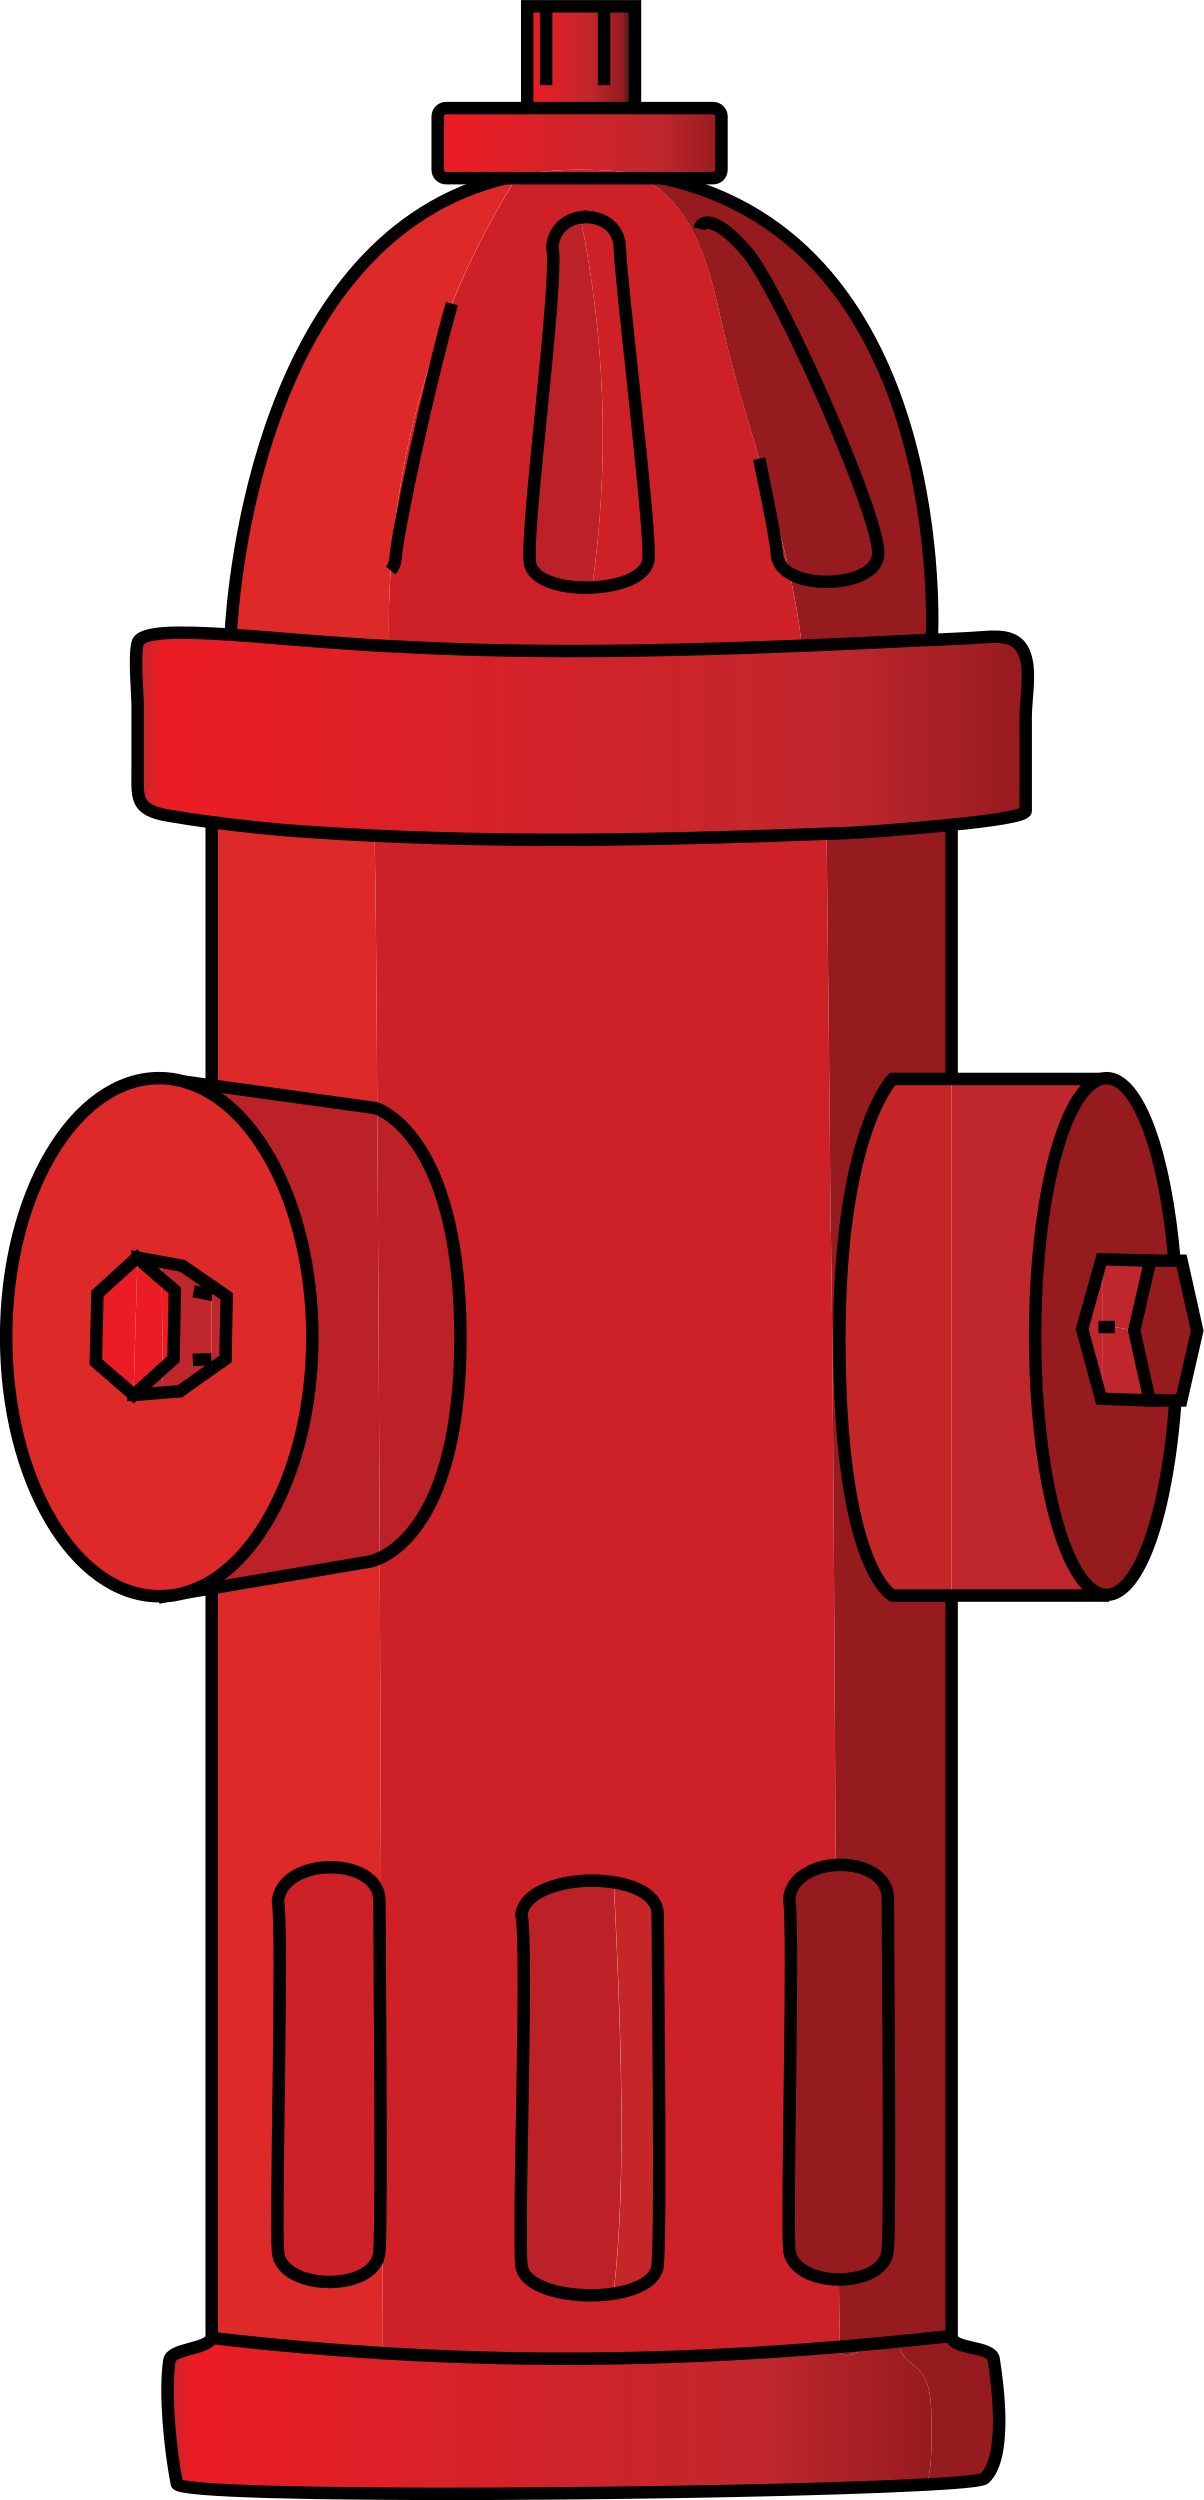
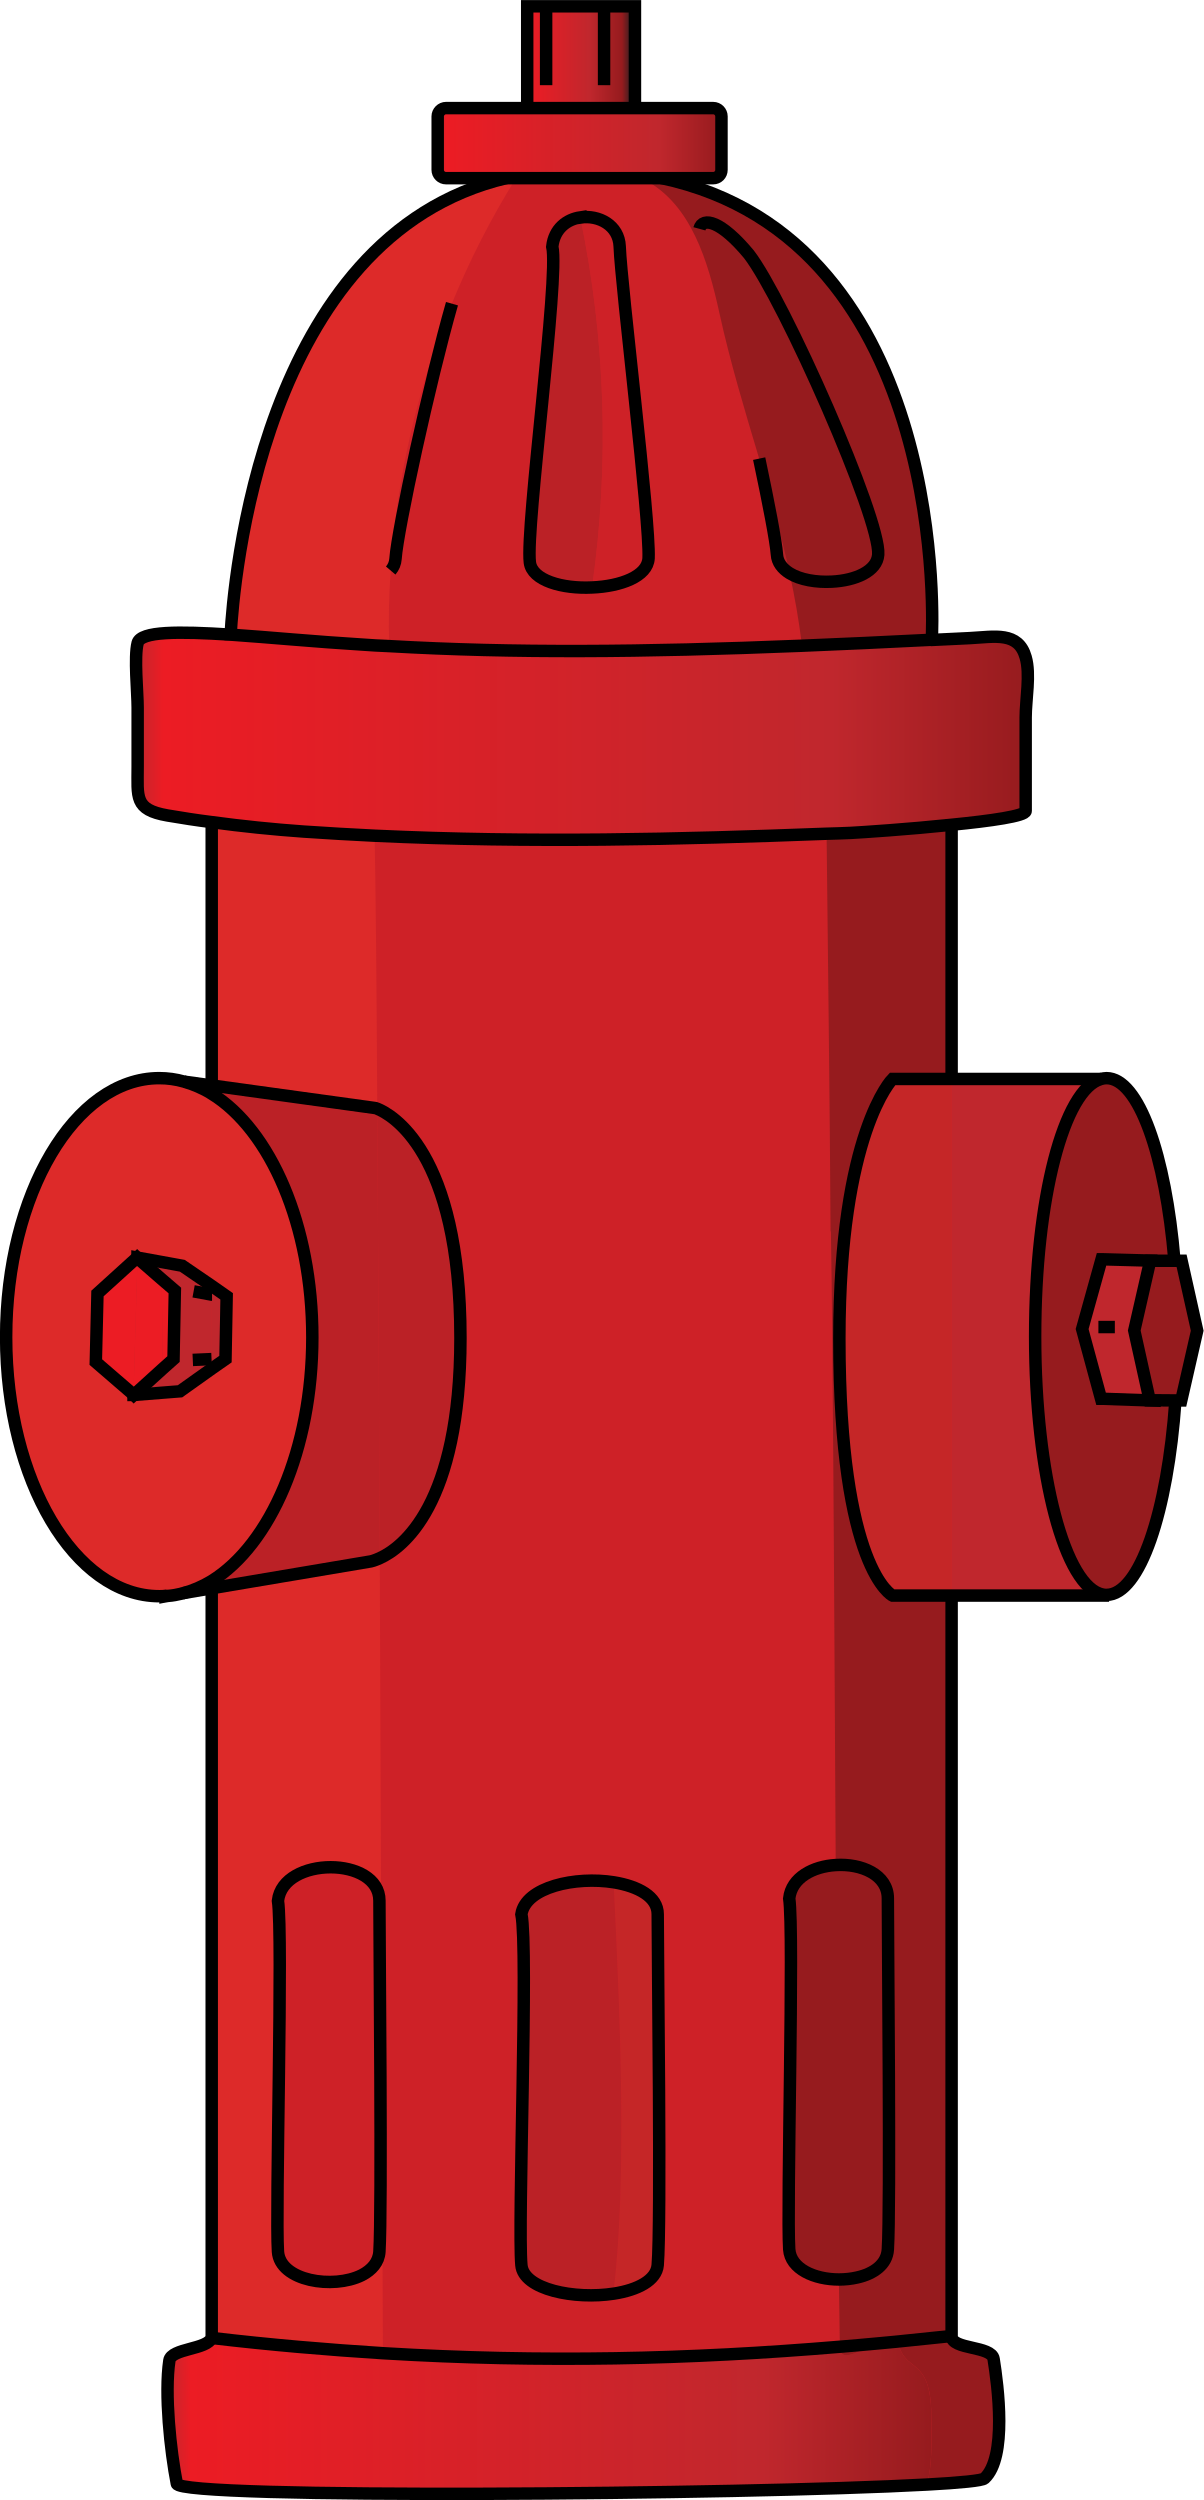
- <svg xmlns="http://www.w3.org/2000/svg" xmlns:xlink="http://www.w3.org/1999/xlink" id="a" width="72.48" height="150.56" viewBox="0 0 72.48 150.56">
+ <svg xmlns="http://www.w3.org/2000/svg" xmlns:xlink="http://www.w3.org/1999/xlink" id="Layer_1" width="72.48" height="150.56" viewBox="0 0 72.48 150.56">
  <defs>
-     <style>.p{fill:none;stroke:#000;stroke-width:.75px;}.q{fill:#961b1e;}.q,.r,.s,.t,.u,.v,.w,.x,.y,.z,.aa,.ab,.ac,.ad,.ae,.af,.ag,.ah,.ai,.aj,.ak{stroke-width:0px;}.r{fill:#ce2127;}.s{fill:#dd2a29;}.t{fill:#c0272d;}.u{fill:#c52627;}.v{fill:#bb2126;}.w{fill:#ec1c24;}.x{fill:url(#b);}.y{fill:url(#c);}.z{fill:url(#e);}.aa{fill:url(#f);}.ab{fill:url(#d);}.ac{fill:url(#j);}.ad{fill:url(#i);}.ae{fill:url(#h);}.af{fill:url(#m);}.ag{fill:url(#g);}.ah{fill:url(#o);}.ai{fill:url(#k);}.aj{fill:url(#n);}.ak{fill:url(#l);}</style>
-     <linearGradient id="b" x1="8.2" y1="44.34" x2="61.9" y2="44.34" gradientUnits="userSpaceOnUse">
+     <style>.cls-1{fill:url(#linear-gradient);}.cls-1,.cls-2,.cls-3,.cls-4,.cls-5,.cls-6,.cls-7,.cls-8,.cls-9,.cls-10,.cls-11,.cls-12,.cls-13,.cls-14,.cls-15,.cls-16,.cls-17,.cls-18,.cls-19,.cls-20,.cls-21{stroke-width:0px;}.cls-2{fill:url(#linear-gradient-11);}.cls-3{fill:url(#linear-gradient-12);}.cls-4{fill:url(#linear-gradient-13);}.cls-5{fill:url(#linear-gradient-10);}.cls-6{fill:url(#linear-gradient-14);}.cls-7{fill:url(#linear-gradient-4);}.cls-8{fill:url(#linear-gradient-2);}.cls-9{fill:url(#linear-gradient-3);}.cls-10{fill:url(#linear-gradient-8);}.cls-11{fill:url(#linear-gradient-9);}.cls-12{fill:url(#linear-gradient-7);}.cls-13{fill:url(#linear-gradient-5);}.cls-14{fill:url(#linear-gradient-6);}.cls-22{fill:none;stroke:#000;stroke-width:.75px;}.cls-15{fill:#961b1e;}.cls-16{fill:#ce2127;}.cls-17{fill:#dd2a29;}.cls-18{fill:#c0272d;}.cls-19{fill:#c52627;}.cls-20{fill:#bb2126;}.cls-21{fill:#ec1c24;}</style>
+     <linearGradient id="linear-gradient" x1="8.2" y1="44.34" x2="61.9" y2="44.34" gradientUnits="userSpaceOnUse">
      <stop offset="0" stop-color="#c0272d" />
      <stop offset=".03" stop-color="#ec1c24" />
      <stop offset=".78" stop-color="#c0272d" />
      <stop offset="1" stop-color="#961b1e" />
    </linearGradient>
-     <linearGradient id="c" x1="10.09" y1="145.49" x2="56.09" y2="145.49" xlink:href="#b" />
-     <linearGradient id="d" x1="53.11" y1="31.07" x2="41.93" y2="31.07" gradientUnits="userSpaceOnUse">
+     <linearGradient id="linear-gradient-2" x1="10.09" y1="145.49" x2="56.09" y2="145.49" xlink:href="#linear-gradient" />
+     <linearGradient id="linear-gradient-3" x1="53.11" y1="31.07" x2="41.93" y2="31.07" gradientUnits="userSpaceOnUse">
      <stop offset="0" stop-color="#961b1e" />
      <stop offset=".76" stop-color="#c0272d" />
      <stop offset=".99" stop-color="#c0272d" />
    </linearGradient>
-     <linearGradient id="e" x1="26.37" y1="8.62" x2="43.45" y2="8.62" xlink:href="#b" />
-     <linearGradient id="f" x1="26.43" y1="10.48" x2="43.43" y2="10.48" xlink:href="#b" />
-     <linearGradient id="g" x1="26.37" y1="6.7" x2="43.45" y2="6.7" xlink:href="#b" />
-     <linearGradient id="h" x1="31.75" y1="3.44" x2="38.24" y2="3.44" gradientUnits="userSpaceOnUse">
+     <linearGradient id="linear-gradient-4" x1="26.37" y1="8.62" x2="43.45" y2="8.62" xlink:href="#linear-gradient" />
+     <linearGradient id="linear-gradient-5" x1="26.43" y1="10.48" x2="43.43" y2="10.48" xlink:href="#linear-gradient" />
+     <linearGradient id="linear-gradient-6" x1="26.37" y1="6.7" x2="43.45" y2="6.7" xlink:href="#linear-gradient" />
+     <linearGradient id="linear-gradient-7" x1="31.75" y1="3.44" x2="38.24" y2="3.44" gradientUnits="userSpaceOnUse">
      <stop offset="0" stop-color="#c0272d" />
      <stop offset=".03" stop-color="#ec1c24" />
      <stop offset=".58" stop-color="#c0272d" />
      <stop offset=".88" stop-color="#961b1e" />
      <stop offset=".98" stop-color="#231f20" />
    </linearGradient>
-     <linearGradient id="i" x1="26.41" y1="10.65" x2="43.44" y2="10.65" xlink:href="#b" />
-     <linearGradient id="j" x1="17.74" y1="26.32" x2="28.49" y2="26.32" gradientUnits="userSpaceOnUse">
+     <linearGradient id="linear-gradient-8" x1="26.41" y1="10.65" x2="43.44" y2="10.65" xlink:href="#linear-gradient" />
+     <linearGradient id="linear-gradient-9" x1="17.74" y1="26.32" x2="28.49" y2="26.32" gradientUnits="userSpaceOnUse">
      <stop offset="0" stop-color="#961b1e" />
      <stop offset=".51" stop-color="#c0272d" />
      <stop offset=".92" stop-color="#ec1c24" />
      <stop offset=".99" stop-color="#c0272d" />
    </linearGradient>
-     <linearGradient id="k" x1="11.88" y1="64.94" x2="11.88" y2="96.13" xlink:href="#b" />
-     <linearGradient id="l" x1="11.92" y1="64.94" x2="11.92" y2="95.71" xlink:href="#b" />
-     <linearGradient id="m" x1=".43" y1="65.04" x2="18.75" y2="65.04" gradientUnits="userSpaceOnUse">
+     <linearGradient id="linear-gradient-10" x1="11.88" y1="64.94" x2="11.88" y2="96.13" xlink:href="#linear-gradient" />
+     <linearGradient id="linear-gradient-11" x1="11.92" y1="64.94" x2="11.92" y2="95.71" xlink:href="#linear-gradient" />
+     <linearGradient id="linear-gradient-12" x1=".43" y1="65.04" x2="18.75" y2="65.04" gradientUnits="userSpaceOnUse">
      <stop offset="0" stop-color="#c0272d" />
      <stop offset="1" stop-color="#ec1c24" />
    </linearGradient>
-     <linearGradient id="n" x1=".37" y1="96.03" x2="18.81" y2="96.03" xlink:href="#m" />
-     <linearGradient id="o" x1="10.02" y1="64.94" x2="10.02" y2="96.13" xlink:href="#b" />
+     <linearGradient id="linear-gradient-13" x1=".37" y1="96.03" x2="18.81" y2="96.03" xlink:href="#linear-gradient-12" />
+     <linearGradient id="linear-gradient-14" x1="10.02" y1="64.94" x2="10.02" y2="96.13" xlink:href="#linear-gradient" />
  </defs>
-   <polygon class="t" points="69.7 75.93 69.27 75.93 68.31 80.13 67.14 79.92 66.42 79.92 66.42 75.84 69.7 75.93" />
-   <polygon class="t" points="69.53 84.33 69.53 84.35 66.42 84.24 66.42 79.92 67.14 79.92 68.31 80.13 69.24 84.33 69.53 84.33" />
-   <path class="t" d="m66.42,96.03v.06h-9.11v-31.1h9c-2.23.6-3.97,7.32-3.97,15.51s1.8,15.12,4.08,15.54Z" />
-   <polygon class="t" points="66.42 79.92 66.42 84.24 66.31 84.24 65.17 80.04 66.34 75.84 66.42 75.84 66.42 79.92" />
-   <path class="x" d="m23.45,38.91c7.55.43,15.16.37,24.84-.02,2.47-.1,5.07-.22,7.83-.36.74-.03,1.51-.07,2.28-.11,1.51-.08,2.93-.41,3.37,1.15.3,1.03,0,2.56,0,3.63v5.63c0,.3-2.11.6-4.46.83-2.58.27-5.47.46-6.07.49-.49.02-.97.04-1.46.05-8.94.34-17.75.56-27.22.12-1.41-.07-2.83-.15-4.28-.25-1.84-.13-3.69-.32-5.54-.57-.89-.11-1.78-.25-2.66-.4-2-.35-1.79-1.09-1.79-2.93v-3.57c0-.91-.22-3.04,0-3.89.19-.71,2.46-.7,5.59-.5,2.33.16,5.15.43,7.95.6.53.04,1.06.07,1.59.09Z" />
-   <path class="u" d="m57.31,64.99v31.1h-3.56s-3.2-1.55-3.2-15.47c0-12.41,3.2-15.64,3.2-15.64h3.56Z" />
-   <path class="y" d="m23.06,141.72c9.6.58,18.44.37,27.52-.39h0c.02,1.05,1.16.23,2.17-.19.4-.04.78-.07,1.18-.11.11.08.2.19.25.36.5,1.5,1.94.62,1.91,4.32,0,1.31.07,2.66-.26,3.91-11.11.61-44.99.89-45.17-.05-.39-2-.75-5.41-.45-7.42.11-.74,2.31-.66,2.53-1.36,3.56.42,6.99.71,10.33.92Z" />
-   <path class="ab" d="m47.55,34.52c-.44-.27-.73-.64-.76-1.12-.06-.81-.5-3.09-1.07-5.78.66,2.29,1.32,4.56,1.83,6.9Z" />
-   <path class="z" d="m31.17,10.58c-.22.04-.44.09-.65.14h-3.65c-.27,0-.5-.22-.5-.5v-3.22c0-.27.23-.5.5-.5h4.88v.37h6.5v-.37h4.71c.28,0,.5.23.5.5v3.22c0,.28-.22.5-.5.5h-3.14c-1.5-.33-3.12-.5-4.9-.5-1.33,0-2.57.12-3.74.36Z" />
-   <path class="aa" d="m39.82,10.72h-8.72s.05-.1.08-.14c1.17-.24,2.42-.36,3.74-.36,1.78,0,3.41.17,4.9.5Z" />
-   <path class="u" d="m39.62,115.28c0,2.69.21,18.65,0,21.13-.08.93-1.22,1.5-2.63,1.72l-.02-.16c.8-6.75.4-16.46,0-24.56v-.06c1.48.24,2.65.87,2.65,1.92Z" />
-   <rect class="ag" x="31.75" y="6.51" width="6.5" height=".37" />
-   <rect class="ae" x="31.75" y=".38" width="6.5" height="6.14" />
-   <path class="v" d="m36.96,113.42c.4,8.1.8,17.8,0,24.56l.02.16c-2.36.37-5.46-.24-5.58-1.72-.22-2.39.42-19.06,0-21.13.26-1.64,3.27-2.29,5.57-1.92v.06Z" />
-   <path class="v" d="m34.95,13.1c1.52,7.31,1.76,14.86.71,22.25v.04c-1.78.09-3.62-.42-3.75-1.51-.26-2.14,1.78-17.17,1.35-19.02.12-1.08.88-1.64,1.69-1.76Z" />
-   <path class="ad" d="m31.17,10.58s-.06.09-.08.14h-.57c.22-.05.44-.1.65-.14Z" />
-   <path class="ac" d="m27.22,18.29c-1.34,4.68-3.28,13.59-3.4,15.36-.02.28-.12.51-.29.71.35-5.51,1.59-10.96,3.68-16.07Z" />
-   <path class="v" d="m22.72,66.77c.79.32,5.01,2.51,5.01,13.81,0,10.07-3.51,12.65-4.86,13.26-.05-9.67-.09-19.25-.15-27.07Z" />
-   <path class="r" d="m52.75,141.14c.4-.04.78-.07,1.18-.11-.28-.2-.71-.09-1.18.11Z" />
-   <path class="r" d="m47.53,135.46c-.16-2.39.3-19.06,0-21.13.14-1.26,1.45-1.93,2.8-2.01-.07-11.36-.12-23.15-.21-31.7-.02-2.45-.05-4.63-.08-6.46h-.02c-.04-7.5-.18-18.16-.24-23.95-8.94.34-17.75.56-27.22.12.06,2.73.12,8.74.16,16.44.79.32,5.01,2.51,5.01,13.81,0,10.07-3.51,12.65-4.86,13.26.09,21.24.16,42.99.19,47.88,9.6.58,18.44.37,27.52-.39-.02-1.23-.04-2.58-.06-4.05-1.46,0-2.91-.63-2.99-1.82Zm-7.91.95c-.08.93-1.22,1.5-2.63,1.72-2.36.37-5.46-.24-5.58-1.72-.22-2.39.42-19.06,0-21.13.26-1.64,3.27-2.29,5.57-1.92,1.47.24,2.64.87,2.64,1.92,0,2.69.21,18.65,0,21.13Z" />
-   <path class="r" d="m48.29,38.89v-.07c-.18-1.47-.44-2.9-.74-4.31-.44-.27-.73-.64-.76-1.12-.06-.81-.5-3.09-1.07-5.78,0-.02,0-.04-.02-.06-.84-2.85-1.71-5.71-2.38-8.72-.67-3.1-1.69-6.55-4.5-8v-.11h-7.73c-1.51,2.41-2.8,4.94-3.87,7.57-1.34,4.68-3.28,13.59-3.4,15.36-.02.28-.12.51-.29.71-.11,1.52-.14,3.03-.09,4.55,7.55.43,15.16.37,24.84-.02Zm-15.03-24.03c.12-1.08.88-1.64,1.69-1.76,1.52,7.31,1.76,14.86.71,22.25v.04c-1.78.09-3.62-.42-3.75-1.51-.26-2.14,1.78-17.17,1.35-19.02Z" />
-   <path class="r" d="m16.74,114.47c.31,2.07-.16,18.74,0,21.13.12,1.77,3.33,2.28,5.05,1.42.6-.31,1.02-.77,1.06-1.42.16-2.49,0-18.44,0-21.13s-5.8-2.69-6.11,0Z" />
-   <path class="v" d="m22.72,66.77c.06,7.82.1,17.4.15,27.07-.33.15-.52.19-.52.19l-9.6,1.62v-.46c3.54-2.19,6.06-7.93,6.06-14.67s-2.53-12.48-6.06-14.67v-.5l9.84,1.36s.05,0,.13.04Z" />
-   <path class="t" d="m12.75,77.97v-.52l.9.62-.07,3.78-.83.58v-4.47Z" />
-   <path class="ai" d="m12.75,95.2v.46l-1.75.3c.6-.16,1.19-.42,1.75-.75Z" />
-   <path class="t" d="m12.75,77.97v4.47l-1.91,1.36-1.02.08-.02-1.44.64-.58.09-4.13-.79-.68-.02-1.04,1.26.23,1.77,1.22v.52Z" />
-   <path class="ak" d="m12.75,65.37v.5c-.53-.32-1.09-.56-1.66-.72l1.66.23Z" />
-   <path class="af" d="m11.09,65.14l-1.5-.21c.51,0,1.01.07,1.5.21Z" />
-   <path class="aj" d="m10.14,96.1l.78-.13c-.26.06-.51.11-.78.13Z" />
-   <polygon class="w" points="10.53 77.72 10.45 81.85 9.8 82.43 9.74 77.04 10.53 77.72" />
-   <path class="ah" d="m10.07,96.11l-.1.02v-.02h.1Z" />
-   <path class="s" d="m30.52,10.72c-14.83,3.5-16.46,24.58-16.62,27.5,2.33.16,5.15.43,7.95.6.53.04,1.06.07,1.59.09-.05-1.52-.02-3.04.09-4.55.35-5.51,1.59-10.96,3.68-16.07,1.07-2.62,2.37-5.16,3.87-7.57h-.57Z" />
-   <path class="s" d="m22.35,94.03l-9.6,1.62v45.03s0,.08-.02.11c3.56.42,6.99.71,10.33.92-.03-4.89-.1-26.64-.19-47.88-.33.15-.52.19-.52.19Zm.51,41.57c-.04.64-.46,1.11-1.06,1.42-1.72.86-4.93.36-5.05-1.42-.16-2.39.31-19.06,0-21.13.31-2.69,6.11-2.69,6.11,0s.16,18.65,0,21.13Z" />
-   <path class="s" d="m22.72,66.77c-.04-7.69-.1-13.7-.16-16.44-1.41-.07-2.83-.15-4.28-.25-1.84-.13-3.69-.32-5.54-.57v15.86l9.84,1.36s.05,0,.13.04Z" />
-   <path class="s" d="m18.81,80.53c0-6.73-2.53-12.48-6.06-14.67-.53-.32-1.09-.56-1.66-.72l-1.5-.21c-5.09,0-9.22,6.98-9.22,15.6s4.13,15.6,9.22,15.6c.13,0,.25,0,.38-.02h.1s.05,0,.07,0l.78-.13s.05,0,.08-.02c.6-.16,1.19-.42,1.75-.75,3.54-2.19,6.06-7.93,6.06-14.67Zm-7.97,3.26l-1.02.08-1.76.14h-.02v-.02l-2.27-1.96.1-4.13,2.38-2.16.03.03v-.03l1.45.26,1.26.23,1.77,1.22.9.62-.07,3.78-.83.58-1.91,1.36Z" />
-   <polygon class="t" points="9.8 82.43 9.82 83.87 8.06 84.01 9.8 82.43" />
-   <polygon class="w" points="9.74 77.04 9.8 82.43 8.06 84.01 8.04 83.99 8.28 75.77 9.74 77.04" />
-   <polygon class="t" points="9.74 77.04 8.28 75.77 8.28 75.74 9.72 76 9.74 77.04" />
-   <polygon class="w" points="8.25 75.74 8.28 75.77 8.04 83.99 5.77 82.03 5.87 77.9 8.25 75.74" />
-   <path class="q" d="m71.16,75.93h-.43c-.52-6.37-2.16-10.99-4.09-10.99-.11,0-.22.02-.33.05-2.23.6-3.97,7.32-3.97,15.51s1.8,15.12,4.08,15.54c.07,0,.14.02.22.02,2,0,3.68-4.99,4.15-11.71h.35l.96-4.2-.94-4.21Zm-1.62,8.42l-3.11-.11h-.11l-1.14-4.2,1.17-4.2h.08l3.28.09h-.43l-.96,4.2.93,4.2h.29v.02Z" />
-   <path class="q" d="m57.31,140.69v-44.6h-3.56s-3.2-1.55-3.2-15.47c0-12.41,3.2-15.64,3.2-15.64h3.56v-15.31c-2.58.27-5.47.46-6.07.49-.49.02-.97.04-1.46.05.06,5.79.2,16.46.24,23.95h.02c.03,1.82.06,4.01.08,6.46.09,8.55.14,20.34.21,31.7-1.36.08-2.66.75-2.8,2.01.3,2.07-.16,18.74,0,21.13.08,1.19,1.53,1.81,2.99,1.82.02,1.47.04,2.82.06,4.05h0c.02,1.05,1.16.23,2.17-.19.47-.2.9-.31,1.18-.11.11.08.2.19.25.36.5,1.5,1.94.62,1.91,4.32,0,1.31.07,2.66-.26,3.91,2.05-.11,3.33-.24,3.47-.37,1.38-1.27.81-5.56.55-7.19-.13-.8-2.53-.54-2.53-1.38Z" />
-   <path class="q" d="m48.29,38.83v.07c2.47-.1,5.07-.22,7.83-.36v-.11s1.31-23.96-16.31-27.71h-.99v.11c2.8,1.46,3.82,4.9,4.5,8,.66,3.01,1.53,5.87,2.38,8.72,0,.02,0,.04.02.06.66,2.29,1.32,4.56,1.83,6.9.31,1.41.56,2.84.74,4.31Z" />
-   <polygon class="q" points="8.04 84.01 8.06 84.01 8.04 83.99 8.04 84.01" />
-   <path class="p" d="m39.82,10.72c17.62,3.74,16.3,27.71,16.3,27.71" />
-   <path class="p" d="m13.89,38.56s0-.12,0-.34c.16-2.92,1.78-24,16.62-27.5" />
-   <path class="p" d="m56.12,38.54c.74-.03,1.51-.07,2.28-.11,1.51-.08,2.93-.41,3.37,1.15.3,1.03,0,2.56,0,3.63v5.63c0,.3-2.11.6-4.46.83-2.58.27-5.47.46-6.07.49-.49.02-.97.04-1.46.05-8.94.34-17.75.56-27.22.12-1.41-.07-2.83-.15-4.28-.25-1.84-.13-3.69-.32-5.54-.57-.89-.11-1.78-.25-2.66-.4-2-.35-1.79-1.09-1.79-2.93v-3.57c0-.91-.22-3.04,0-3.89.19-.71,2.46-.7,5.59-.5,2.33.16,5.15.43,7.95.6.53.04,1.06.07,1.59.09,7.55.43,15.16.37,24.84-.02,2.47-.1,5.07-.22,7.83-.36Z" />
-   <path class="p" d="m12.75,65.37v-16.03" />
-   <path class="p" d="m57.31,96.09v44.6c0,.83,2.41.57,2.53,1.38.26,1.63.82,5.92-.55,7.19-.14.13-1.42.26-3.47.37-11.11.61-44.99.89-45.17-.05-.39-2-.75-5.41-.45-7.42.11-.74,2.31-.66,2.53-1.36,0-.03.02-.07.02-.11v-45.03" />
-   <path class="p" d="m57.31,49.34v15.65" />
-   <path class="p" d="m11.09,65.14l1.66.23,9.84,1.36s.05,0,.13.04c.79.32,5.01,2.51,5.01,13.81,0,10.07-3.51,12.65-4.86,13.26-.33.15-.52.19-.52.19l-9.6,1.62-1.75.3" />
-   <polyline class="p" points="10.07 96.11 9.97 96.13 9.97 96.11" />
-   <path class="p" d="m12.75,65.87c3.54,2.19,6.06,7.93,6.06,14.67s-2.53,12.48-6.06,14.67c-.56.34-1.15.59-1.75.75-.03,0-.05,0-.08.02-.26.06-.51.11-.78.13-.02,0-.05,0-.07,0h-.1c-.13.02-.25.02-.38.02-5.09,0-9.22-6.98-9.22-15.6s4.13-15.6,9.22-15.6c.51,0,1.01.07,1.5.21.57.16,1.13.41,1.66.72Z" />
-   <polyline class="p" points="8.28 75.77 8.28 75.74 9.72 76 10.98 76.23 12.75 77.44 13.65 78.07 13.58 81.85 12.75 82.43 10.84 83.79 9.82 83.87 8.06 84.01 8.04 84.01 8.04 83.99" />
-   <polygon class="p" points="8.06 84.01 8.04 83.99 5.77 82.03 5.87 77.9 8.25 75.74 8.28 75.77 9.74 77.04 10.53 77.72 10.45 81.85 9.8 82.43 8.06 84.01" />
-   <polyline class="p" points="11.66 77.77 12.75 77.97 12.77 77.97" />
-   <line class="p" x1="11.61" y1="81.9" x2="12.74" y2="81.85" />
-   <path class="p" d="m66.42,96.03v.06h-12.67s-3.2-1.55-3.2-15.47c0-12.41,3.2-15.64,3.2-15.64h12.57" />
-   <path class="p" d="m70.79,84.34c-.47,6.72-2.15,11.71-4.15,11.71-.08,0-.15,0-.22-.02-2.28-.42-4.08-7.22-4.08-15.54s1.74-14.9,3.97-15.51c.11-.03.22-.05.33-.05,1.93,0,3.56,4.62,4.09,10.99" />
-   <polyline class="p" points="69.53 84.33 69.53 84.35 66.42 84.24 66.31 84.24 65.17 80.04 66.34 75.84 66.42 75.84 69.7 75.93" />
-   <polygon class="p" points="70.73 75.93 71.16 75.93 72.1 80.14 71.14 84.34 70.79 84.34 69.53 84.33 69.24 84.33 68.31 80.13 69.27 75.93 69.7 75.93 70.73 75.93" />
-   <polyline class="p" points="66.15 79.92 66.42 79.92 67.14 79.92" />
-   <polyline class="p" points="31.75 6.51 31.75 .38 38.24 .38 38.24 6.51" />
-   <line class="p" x1="32.89" y1=".56" x2="32.89" y2="5.13" />
-   <line class="p" x1="36.38" y1=".56" x2="36.38" y2="5.13" />
-   <path class="p" d="m38.24,6.51h4.71c.28,0,.5.23.5.5v3.22c0,.28-.22.5-.5.5h-16.09c-.27,0-.5-.22-.5-.5v-3.22c0-.27.23-.5.5-.5h11.38Z" />
-   <path class="p" d="m22.85,135.6c-.04.64-.46,1.11-1.06,1.42-1.72.86-4.93.36-5.05-1.42-.16-2.39.31-19.06,0-21.13.31-2.69,6.11-2.69,6.11,0s.16,18.65,0,21.13Z" />
-   <path class="p" d="m36.97,113.36c1.47.24,2.64.87,2.64,1.92,0,2.69.21,18.65,0,21.13-.08.93-1.22,1.5-2.63,1.72-2.36.37-5.46-.24-5.58-1.72-.22-2.39.42-19.06,0-21.13.26-1.64,3.27-2.29,5.57-1.92Z" />
-   <path class="p" d="m50.33,112.32c1.53-.1,3.14.57,3.14,2.01,0,2.69.16,18.65,0,21.13-.05.91-.85,1.48-1.85,1.7-.35.08-.72.12-1.1.12-1.46,0-2.91-.63-2.99-1.82-.16-2.39.3-19.06,0-21.13.14-1.26,1.45-1.93,2.8-2.01Z" />
-   <path class="p" d="m34.95,13.1c1.1-.17,2.32.46,2.37,1.74.09,2.43,1.84,16.54,1.74,18.78-.06,1.1-1.7,1.69-3.4,1.76-1.78.09-3.62-.42-3.75-1.51-.26-2.14,1.78-17.17,1.35-19.02.12-1.08.88-1.64,1.69-1.76Z" />
-   <path class="p" d="m27.22,18.29c-1.34,4.68-3.28,13.59-3.4,15.36-.02.28-.12.51-.29.71" />
-   <path class="p" d="m45.72,27.62c.57,2.69,1.01,4.97,1.07,5.78.03.48.33.85.76,1.12.64.4,1.62.56,2.55.51,1.4-.07,2.72-.62,2.79-1.63.16-2.15-5.69-15.37-7.79-18.09-1.67-2.01-2.78-2.27-2.98-1.53" />
-   <path class="p" d="m12.44,140.77l.3.03c3.56.42,6.99.71,10.33.92,9.6.58,18.44.37,27.52-.39.72-.06,1.45-.12,2.17-.19.4-.04.78-.07,1.18-.11,1.12-.11,2.25-.23,3.39-.35" />
+   <path class="cls-16" d="M12.74,140.8c-.22.69-2.42.61-2.53,1.36-.31,2.01.06,5.42.45,7.42.19.94,34.06.66,45.17.05,2.05-.11,3.33-.24,3.47-.37,1.38-1.27.81-5.56.55-7.19-.13-.8-2.53-.54-2.53-1.38v-44.6h9.11v-.06c-.28-.05-.56-.2-.83-.45.27.24.54.39.83.45.07,0,.14.02.22.02,2,0,3.68-4.99,4.15-11.71h.35l.96-4.2-.94-4.21h-.43c-.52-6.37-2.16-10.99-4.09-10.99-.11,0-.22.02-.33.05h-9v-15.31c-.32.03-.65.07-.98.1.33-.03.65-.06.98-.1,2.35-.23,4.46-.53,4.46-.83v-5.63c0-1.07.3-2.6,0-3.63-.44-1.55-1.86-1.23-3.37-1.15-.77.04-1.53.08-2.28.11v-.11s1.31-23.96-16.31-27.71h3.14c.28,0,.5-.22.5-.5v-3.22c0-.27-.22-.5-.5-.5h-4.71V.37h-6.5v6.14h-4.88c-.27,0-.5.23-.5.5v3.22c0,.28.23.5.5.5h3.65c-14.83,3.5-16.46,24.58-16.62,27.5.58.04,1.19.09,1.83.14-.64-.05-1.25-.1-1.83-.14-3.14-.21-5.41-.22-5.59.5-.23.85,0,2.98,0,3.89v3.57c0,1.84-.21,2.58,1.79,2.93.88.15,1.77.29,2.66.4v15.86l-1.66-.23h0c-.49-.14-.99-.21-1.49-.21h0c-5.09,0-9.22,6.98-9.22,15.6s4.13,15.6,9.22,15.6c.13,0,.25,0,.38-.02v.02l.1-.02s.05,0,.07,0l.78-.13s.05,0,.08-.02l1.75-.3v45.03s0,.08-.02.11" />
+   <polygon class="cls-18" points="69.7 75.93 69.27 75.93 68.31 80.13 67.14 79.92 66.42 79.92 66.42 75.84 69.7 75.93" />
+   <polygon class="cls-18" points="69.53 84.33 69.53 84.35 66.42 84.24 66.42 79.92 67.14 79.92 68.31 80.13 69.24 84.33 69.53 84.33" />
+   <path class="cls-18" d="M66.42,96.03v.06h-9.11v-31.1h9c-2.23.6-3.97,7.32-3.97,15.51s1.8,15.12,4.08,15.54Z" />
+   <polygon class="cls-18" points="66.42 79.92 66.42 84.24 66.31 84.24 65.17 80.04 66.34 75.84 66.42 75.84 66.42 79.92" />
+   <path class="cls-1" d="M23.45,38.91c7.55.43,15.16.37,24.84-.02,2.47-.1,5.07-.22,7.83-.36.74-.03,1.51-.07,2.28-.11,1.51-.08,2.93-.41,3.37,1.15.3,1.03,0,2.56,0,3.63v5.63c0,.3-2.11.6-4.46.83-2.58.27-5.47.46-6.07.49-.49.02-.97.04-1.46.05-8.94.34-17.75.56-27.22.12-1.41-.07-2.83-.15-4.28-.25-1.84-.13-3.69-.32-5.54-.57-.89-.11-1.78-.25-2.66-.4-2-.35-1.79-1.09-1.79-2.93v-3.57c0-.91-.22-3.04,0-3.89.19-.71,2.46-.7,5.59-.5,2.33.16,5.15.43,7.95.6.53.04,1.06.07,1.59.09Z" />
+   <path class="cls-19" d="M57.31,64.99v31.1h-3.56s-3.2-1.55-3.2-15.47c0-12.41,3.2-15.64,3.2-15.64h3.56Z" />
+   <path class="cls-8" d="M23.06,141.72c9.6.58,18.44.37,27.52-.39h0c.02,1.05,1.16.23,2.17-.19.4-.04.78-.07,1.18-.11.11.08.2.19.25.36.5,1.5,1.94.62,1.91,4.32,0,1.31.07,2.66-.26,3.91-11.11.61-44.99.89-45.17-.05-.39-2-.75-5.41-.45-7.42.11-.74,2.31-.66,2.53-1.36,3.56.42,6.99.71,10.33.92Z" />
+   <path class="cls-9" d="M47.55,34.52c-.44-.27-.73-.64-.76-1.12-.06-.81-.5-3.09-1.07-5.78.66,2.29,1.32,4.56,1.83,6.9Z" />
+   <path class="cls-7" d="M31.17,10.58c-.22.04-.44.09-.65.14h-3.65c-.27,0-.5-.22-.5-.5v-3.22c0-.27.23-.5.5-.5h4.88v.37h6.5v-.37h4.71c.28,0,.5.23.5.5v3.22c0,.28-.22.5-.5.5h-3.14c-1.5-.33-3.12-.5-4.9-.5-1.33,0-2.57.12-3.74.36Z" />
+   <path class="cls-13" d="M39.82,10.72h-8.72s.05-.1.08-.14c1.17-.24,2.42-.36,3.74-.36,1.78,0,3.41.17,4.9.5Z" />
+   <path class="cls-19" d="M39.62,115.28c0,2.69.21,18.65,0,21.13-.08.93-1.22,1.5-2.63,1.72l-.02-.16c.8-6.75.4-16.46,0-24.56v-.06c1.48.24,2.65.87,2.65,1.92Z" />
+   <rect class="cls-14" x="31.75" y="6.51" width="6.5" height=".37" />
+   <rect class="cls-12" x="31.75" y=".38" width="6.5" height="6.14" />
+   <path class="cls-20" d="M36.96,113.42c.4,8.1.8,17.8,0,24.56l.02.16c-2.36.37-5.46-.24-5.58-1.72-.22-2.39.42-19.06,0-21.13.26-1.64,3.27-2.29,5.57-1.92v.06Z" />
+   <path class="cls-20" d="M34.95,13.1c1.52,7.31,1.76,14.86.71,22.25v.04c-1.78.09-3.62-.42-3.75-1.51-.26-2.14,1.78-17.17,1.35-19.02.12-1.08.88-1.64,1.69-1.76Z" />
+   <path class="cls-10" d="M31.17,10.58s-.06.09-.08.14h-.57c.22-.05.44-.1.65-.14Z" />
+   <path class="cls-11" d="M27.22,18.29c-1.34,4.68-3.28,13.59-3.4,15.36-.02.28-.12.51-.29.71.35-5.51,1.59-10.96,3.68-16.07Z" />
+   <path class="cls-20" d="M22.72,66.77c.79.32,5.01,2.51,5.01,13.81,0,10.07-3.51,12.65-4.86,13.26-.05-9.67-.09-19.25-.15-27.07Z" />
+   <path class="cls-16" d="M52.75,141.14c.4-.04.78-.07,1.18-.11-.28-.2-.71-.09-1.18.11Z" />
+   <path class="cls-16" d="M47.53,135.46c-.16-2.39.3-19.06,0-21.13.14-1.26,1.45-1.93,2.8-2.01-.07-11.36-.12-23.15-.21-31.7-.02-2.45-.05-4.63-.08-6.46h-.02c-.04-7.5-.18-18.16-.24-23.95-8.94.34-17.75.56-27.22.12.06,2.73.12,8.74.16,16.44.79.32,5.01,2.51,5.01,13.81,0,10.07-3.51,12.65-4.86,13.26.09,21.24.16,42.99.19,47.88,9.6.58,18.44.37,27.52-.39-.02-1.23-.04-2.58-.06-4.05-1.46,0-2.91-.63-2.99-1.82ZM39.62,136.41c-.08.93-1.22,1.5-2.63,1.72-2.36.37-5.46-.24-5.58-1.72-.22-2.39.42-19.06,0-21.13.26-1.64,3.27-2.29,5.57-1.92,1.47.24,2.64.87,2.64,1.92,0,2.69.21,18.65,0,21.13Z" />
+   <path class="cls-16" d="M48.29,38.89v-.07c-.18-1.47-.44-2.9-.74-4.31-.44-.27-.73-.64-.76-1.12-.06-.81-.5-3.09-1.07-5.78,0-.02,0-.04-.02-.06-.84-2.85-1.71-5.71-2.38-8.72-.67-3.1-1.69-6.55-4.5-8v-.11h-7.73c-1.51,2.41-2.8,4.94-3.87,7.57-1.34,4.68-3.28,13.59-3.4,15.36-.02.28-.12.51-.29.71-.11,1.52-.14,3.03-.09,4.55,7.55.43,15.16.37,24.84-.02ZM33.26,14.86c.12-1.08.88-1.64,1.69-1.76,1.52,7.31,1.76,14.86.71,22.25v.04c-1.78.09-3.62-.42-3.75-1.51-.26-2.14,1.78-17.17,1.35-19.02Z" />
+   <path class="cls-16" d="M16.74,114.47c.31,2.07-.16,18.74,0,21.13.12,1.77,3.33,2.28,5.05,1.42.6-.31,1.02-.77,1.06-1.42.16-2.49,0-18.44,0-21.13s-5.8-2.69-6.11,0Z" />
+   <path class="cls-20" d="M22.72,66.77c.06,7.82.1,17.4.15,27.07-.33.15-.52.19-.52.19l-9.6,1.62v-.46c3.54-2.19,6.06-7.93,6.06-14.67s-2.53-12.48-6.06-14.67v-.5l9.84,1.36s.05,0,.13.04Z" />
+   <path class="cls-18" d="M12.75,77.97v-.52l.9.62-.07,3.78-.83.58v-4.47Z" />
+   <path class="cls-5" d="M12.75,95.2v.46l-1.75.3c.6-.16,1.19-.42,1.75-.75Z" />
+   <path class="cls-18" d="M12.75,77.97v4.47l-1.91,1.36-1.02.08-.02-1.44.64-.58.09-4.13-.79-.68-.02-1.04,1.26.23,1.77,1.22v.52Z" />
+   <path class="cls-2" d="M12.75,65.37v.5c-.53-.32-1.09-.56-1.66-.72l1.66.23Z" />
+   <path class="cls-3" d="M11.09,65.14l-1.5-.21c.51,0,1.01.07,1.5.21Z" />
+   <path class="cls-4" d="M10.14,96.1l.78-.13c-.26.06-.51.11-.78.13Z" />
+   <polygon class="cls-21" points="10.53 77.72 10.45 81.85 9.8 82.43 9.74 77.04 10.53 77.72" />
+   <path class="cls-6" d="M10.07,96.11l-.1.02v-.02h.1Z" />
+   <path class="cls-17" d="M30.52,10.72c-14.83,3.5-16.46,24.58-16.62,27.5,2.33.16,5.15.43,7.95.6.53.04,1.06.07,1.59.09-.05-1.52-.02-3.04.09-4.55.35-5.51,1.59-10.96,3.68-16.07,1.07-2.62,2.37-5.16,3.87-7.57h-.57Z" />
+   <path class="cls-17" d="M22.35,94.03l-9.6,1.62v45.03s0,.08-.02.11c3.56.42,6.99.71,10.33.92-.03-4.89-.1-26.64-.19-47.88-.33.15-.52.19-.52.19ZM22.85,135.6c-.04.64-.46,1.11-1.06,1.42-1.72.86-4.93.36-5.05-1.42-.16-2.39.31-19.06,0-21.13.31-2.69,6.11-2.69,6.11,0s.16,18.65,0,21.13Z" />
+   <path class="cls-17" d="M22.72,66.77c-.04-7.69-.1-13.7-.16-16.44-1.41-.07-2.83-.15-4.28-.25-1.84-.13-3.69-.32-5.54-.57v15.86l9.84,1.36s.05,0,.13.04Z" />
+   <path class="cls-17" d="M18.81,80.53c0-6.73-2.53-12.48-6.06-14.67-.53-.32-1.09-.56-1.66-.72l-1.5-.21c-5.09,0-9.22,6.98-9.22,15.6s4.13,15.6,9.22,15.6c.13,0,.25,0,.38-.02h.1s.05,0,.07,0l.78-.13s.05,0,.08-.02c.6-.16,1.19-.42,1.75-.75,3.54-2.19,6.06-7.93,6.06-14.67ZM10.84,83.79l-1.02.08-1.76.14h-.02v-.02l-2.27-1.96.1-4.13,2.38-2.16.03.03v-.03l1.45.26,1.26.23,1.77,1.22.9.62-.07,3.78-.83.58-1.91,1.36Z" />
+   <polygon class="cls-18" points="9.8 82.43 9.82 83.87 8.06 84.01 9.8 82.43" />
+   <polygon class="cls-21" points="9.74 77.04 9.8 82.43 8.06 84.01 8.04 83.99 8.28 75.77 9.74 77.04" />
+   <polygon class="cls-18" points="9.74 77.04 8.28 75.77 8.28 75.74 9.72 76 9.74 77.04" />
+   <polygon class="cls-21" points="8.25 75.74 8.28 75.77 8.04 83.99 5.77 82.03 5.87 77.9 8.25 75.74" />
+   <path class="cls-15" d="M71.16,75.93h-.43c-.52-6.37-2.16-10.99-4.09-10.99-.11,0-.22.02-.33.05-2.23.6-3.97,7.32-3.97,15.51s1.8,15.12,4.08,15.54c.07,0,.14.02.22.02,2,0,3.68-4.99,4.15-11.71h.35l.96-4.2-.94-4.21ZM69.53,84.35l-3.11-.11h-.11l-1.14-4.2,1.17-4.2h.08l3.28.09h-.43l-.96,4.2.93,4.2h.29v.02Z" />
+   <path class="cls-15" d="M57.31,140.69v-44.6h-3.56s-3.2-1.55-3.2-15.47c0-12.41,3.2-15.64,3.2-15.64h3.56v-15.31c-2.58.27-5.47.46-6.07.49-.49.02-.97.04-1.46.05.06,5.79.2,16.46.24,23.95h.02c.03,1.82.06,4.01.08,6.46.09,8.55.14,20.34.21,31.7-1.36.08-2.66.75-2.8,2.01.3,2.07-.16,18.74,0,21.13.08,1.19,1.53,1.81,2.99,1.82.02,1.47.04,2.82.06,4.05h0c.02,1.05,1.16.23,2.17-.19.47-.2.9-.31,1.18-.11.11.08.2.19.25.36.5,1.5,1.94.62,1.91,4.32,0,1.31.07,2.66-.26,3.91,2.05-.11,3.33-.24,3.47-.37,1.38-1.27.81-5.56.55-7.19-.13-.8-2.53-.54-2.53-1.38Z" />
+   <path class="cls-15" d="M48.29,38.83v.07c2.47-.1,5.07-.22,7.83-.36v-.11s1.31-23.96-16.31-27.71h-.99v.11c2.8,1.46,3.82,4.9,4.5,8,.66,3.01,1.53,5.87,2.38,8.72,0,.02,0,.04.02.06.66,2.29,1.32,4.56,1.83,6.9.31,1.41.56,2.84.74,4.31Z" />
+   <polygon class="cls-15" points="8.04 84.01 8.06 84.01 8.04 83.99 8.04 84.01" />
+   <path class="cls-22" d="M39.82,10.72c17.62,3.74,16.3,27.71,16.3,27.71" />
+   <path class="cls-22" d="M13.89,38.56s0-.12,0-.34c.16-2.92,1.78-24,16.62-27.5" />
+   <path class="cls-22" d="M56.12,38.54c.74-.03,1.51-.07,2.28-.11,1.51-.08,2.93-.41,3.37,1.15.3,1.03,0,2.56,0,3.63v5.63c0,.3-2.11.6-4.46.83-2.58.27-5.47.46-6.07.49-.49.02-.97.04-1.46.05-8.94.34-17.75.56-27.22.12-1.41-.07-2.83-.15-4.28-.25-1.84-.13-3.69-.32-5.54-.57-.89-.11-1.78-.25-2.66-.4-2-.35-1.79-1.09-1.79-2.93v-3.57c0-.91-.22-3.04,0-3.89.19-.71,2.46-.7,5.59-.5,2.33.16,5.15.43,7.95.6.53.04,1.06.07,1.59.09,7.55.43,15.16.37,24.84-.02,2.47-.1,5.07-.22,7.83-.36Z" />
+   <path class="cls-22" d="M12.75,65.37v-16.03" />
+   <path class="cls-22" d="M57.31,96.09v44.6c0,.83,2.41.57,2.53,1.38.26,1.63.82,5.92-.55,7.19-.14.13-1.42.26-3.47.37-11.11.61-44.99.89-45.17-.05-.39-2-.75-5.41-.45-7.42.11-.74,2.31-.66,2.53-1.36,0-.03.02-.07.02-.11v-45.03" />
+   <path class="cls-22" d="M57.31,49.34v15.65" />
+   <path class="cls-22" d="M11.09,65.14l1.66.23,9.84,1.36s.05,0,.13.04c.79.32,5.01,2.51,5.01,13.81,0,10.07-3.51,12.65-4.86,13.26-.33.15-.52.19-.52.19l-9.6,1.62-1.75.3" />
+   <polyline class="cls-22" points="10.07 96.11 9.97 96.13 9.97 96.11" />
+   <path class="cls-22" d="M12.75,65.87c3.54,2.19,6.06,7.93,6.06,14.67s-2.53,12.48-6.06,14.67c-.56.34-1.15.59-1.75.75-.03,0-.05,0-.08.02-.26.06-.51.11-.78.13-.02,0-.05,0-.07,0h-.1c-.13.02-.25.02-.38.02-5.09,0-9.22-6.98-9.22-15.6s4.13-15.6,9.22-15.6c.51,0,1.01.07,1.5.21.57.16,1.13.41,1.66.72Z" />
+   <polyline class="cls-22" points="8.28 75.77 8.28 75.74 9.72 76 10.98 76.23 12.75 77.44 13.65 78.07 13.58 81.85 12.75 82.43 10.84 83.79 9.82 83.87 8.06 84.01 8.04 84.01 8.04 83.99" />
+   <polygon class="cls-22" points="8.06 84.01 8.04 83.99 5.77 82.03 5.87 77.9 8.25 75.74 8.28 75.77 9.74 77.04 10.53 77.72 10.45 81.85 9.8 82.43 8.06 84.01" />
+   <polyline class="cls-22" points="11.66 77.77 12.75 77.97 12.77 77.97" />
+   <line class="cls-22" x1="11.61" y1="81.9" x2="12.74" y2="81.85" />
+   <path class="cls-22" d="M66.42,96.03v.06h-12.67s-3.2-1.55-3.2-15.47c0-12.41,3.2-15.64,3.2-15.64h12.57" />
+   <path class="cls-22" d="M70.79,84.34c-.47,6.72-2.15,11.71-4.15,11.71-.08,0-.15,0-.22-.02-2.28-.42-4.08-7.22-4.08-15.54s1.74-14.9,3.97-15.51c.11-.03.22-.05.33-.05,1.93,0,3.56,4.62,4.09,10.99" />
+   <polyline class="cls-22" points="69.53 84.33 69.53 84.35 66.42 84.24 66.31 84.24 65.17 80.04 66.34 75.84 66.42 75.84 69.7 75.93" />
+   <polygon class="cls-22" points="70.73 75.93 71.16 75.93 72.1 80.14 71.14 84.34 70.79 84.34 69.53 84.33 69.24 84.33 68.31 80.13 69.27 75.93 69.7 75.93 70.73 75.93" />
+   <polyline class="cls-22" points="66.15 79.92 66.42 79.92 67.14 79.92" />
+   <polyline class="cls-22" points="31.75 6.51 31.75 .38 38.24 .38 38.24 6.51" />
+   <line class="cls-22" x1="32.89" y1=".56" x2="32.89" y2="5.13" />
+   <line class="cls-22" x1="36.38" y1=".56" x2="36.38" y2="5.13" />
+   <path class="cls-22" d="M38.24,6.51h4.71c.28,0,.5.23.5.5v3.22c0,.28-.22.5-.5.5h-16.09c-.27,0-.5-.22-.5-.5v-3.22c0-.27.23-.5.5-.5h11.38Z" />
+   <path class="cls-22" d="M22.85,135.6c-.04.64-.46,1.11-1.06,1.42-1.72.86-4.93.36-5.05-1.42-.16-2.39.31-19.06,0-21.13.31-2.69,6.11-2.69,6.11,0s.16,18.65,0,21.13Z" />
+   <path class="cls-22" d="M36.97,113.36c1.47.24,2.64.87,2.64,1.92,0,2.69.21,18.65,0,21.13-.08.93-1.22,1.5-2.63,1.72-2.36.37-5.46-.24-5.58-1.72-.22-2.39.42-19.06,0-21.13.26-1.64,3.27-2.29,5.57-1.92Z" />
+   <path class="cls-22" d="M50.33,112.32c1.53-.1,3.14.57,3.14,2.01,0,2.69.16,18.65,0,21.13-.05.91-.85,1.48-1.85,1.7-.35.08-.72.12-1.1.12-1.46,0-2.91-.63-2.99-1.82-.16-2.39.3-19.06,0-21.13.14-1.26,1.45-1.93,2.8-2.01Z" />
+   <path class="cls-22" d="M34.95,13.1c1.1-.17,2.32.46,2.37,1.74.09,2.43,1.84,16.54,1.74,18.78-.06,1.1-1.7,1.69-3.4,1.76-1.78.09-3.62-.42-3.75-1.51-.26-2.14,1.78-17.17,1.35-19.02.12-1.08.88-1.64,1.69-1.76Z" />
+   <path class="cls-22" d="M27.22,18.29c-1.34,4.68-3.28,13.59-3.4,15.36-.02.28-.12.51-.29.71" />
+   <path class="cls-22" d="M45.72,27.62c.57,2.69,1.01,4.97,1.07,5.78.03.48.33.85.76,1.12.64.4,1.62.56,2.55.51,1.4-.07,2.72-.62,2.79-1.63.16-2.15-5.69-15.37-7.79-18.09-1.67-2.01-2.78-2.27-2.98-1.53" />
+   <path class="cls-22" d="M12.44,140.77l.3.03c3.56.42,6.99.71,10.33.92,9.6.58,18.44.37,27.52-.39.72-.06,1.45-.12,2.17-.19.4-.04.78-.07,1.18-.11,1.12-.11,2.25-.23,3.39-.35" />
</svg>
